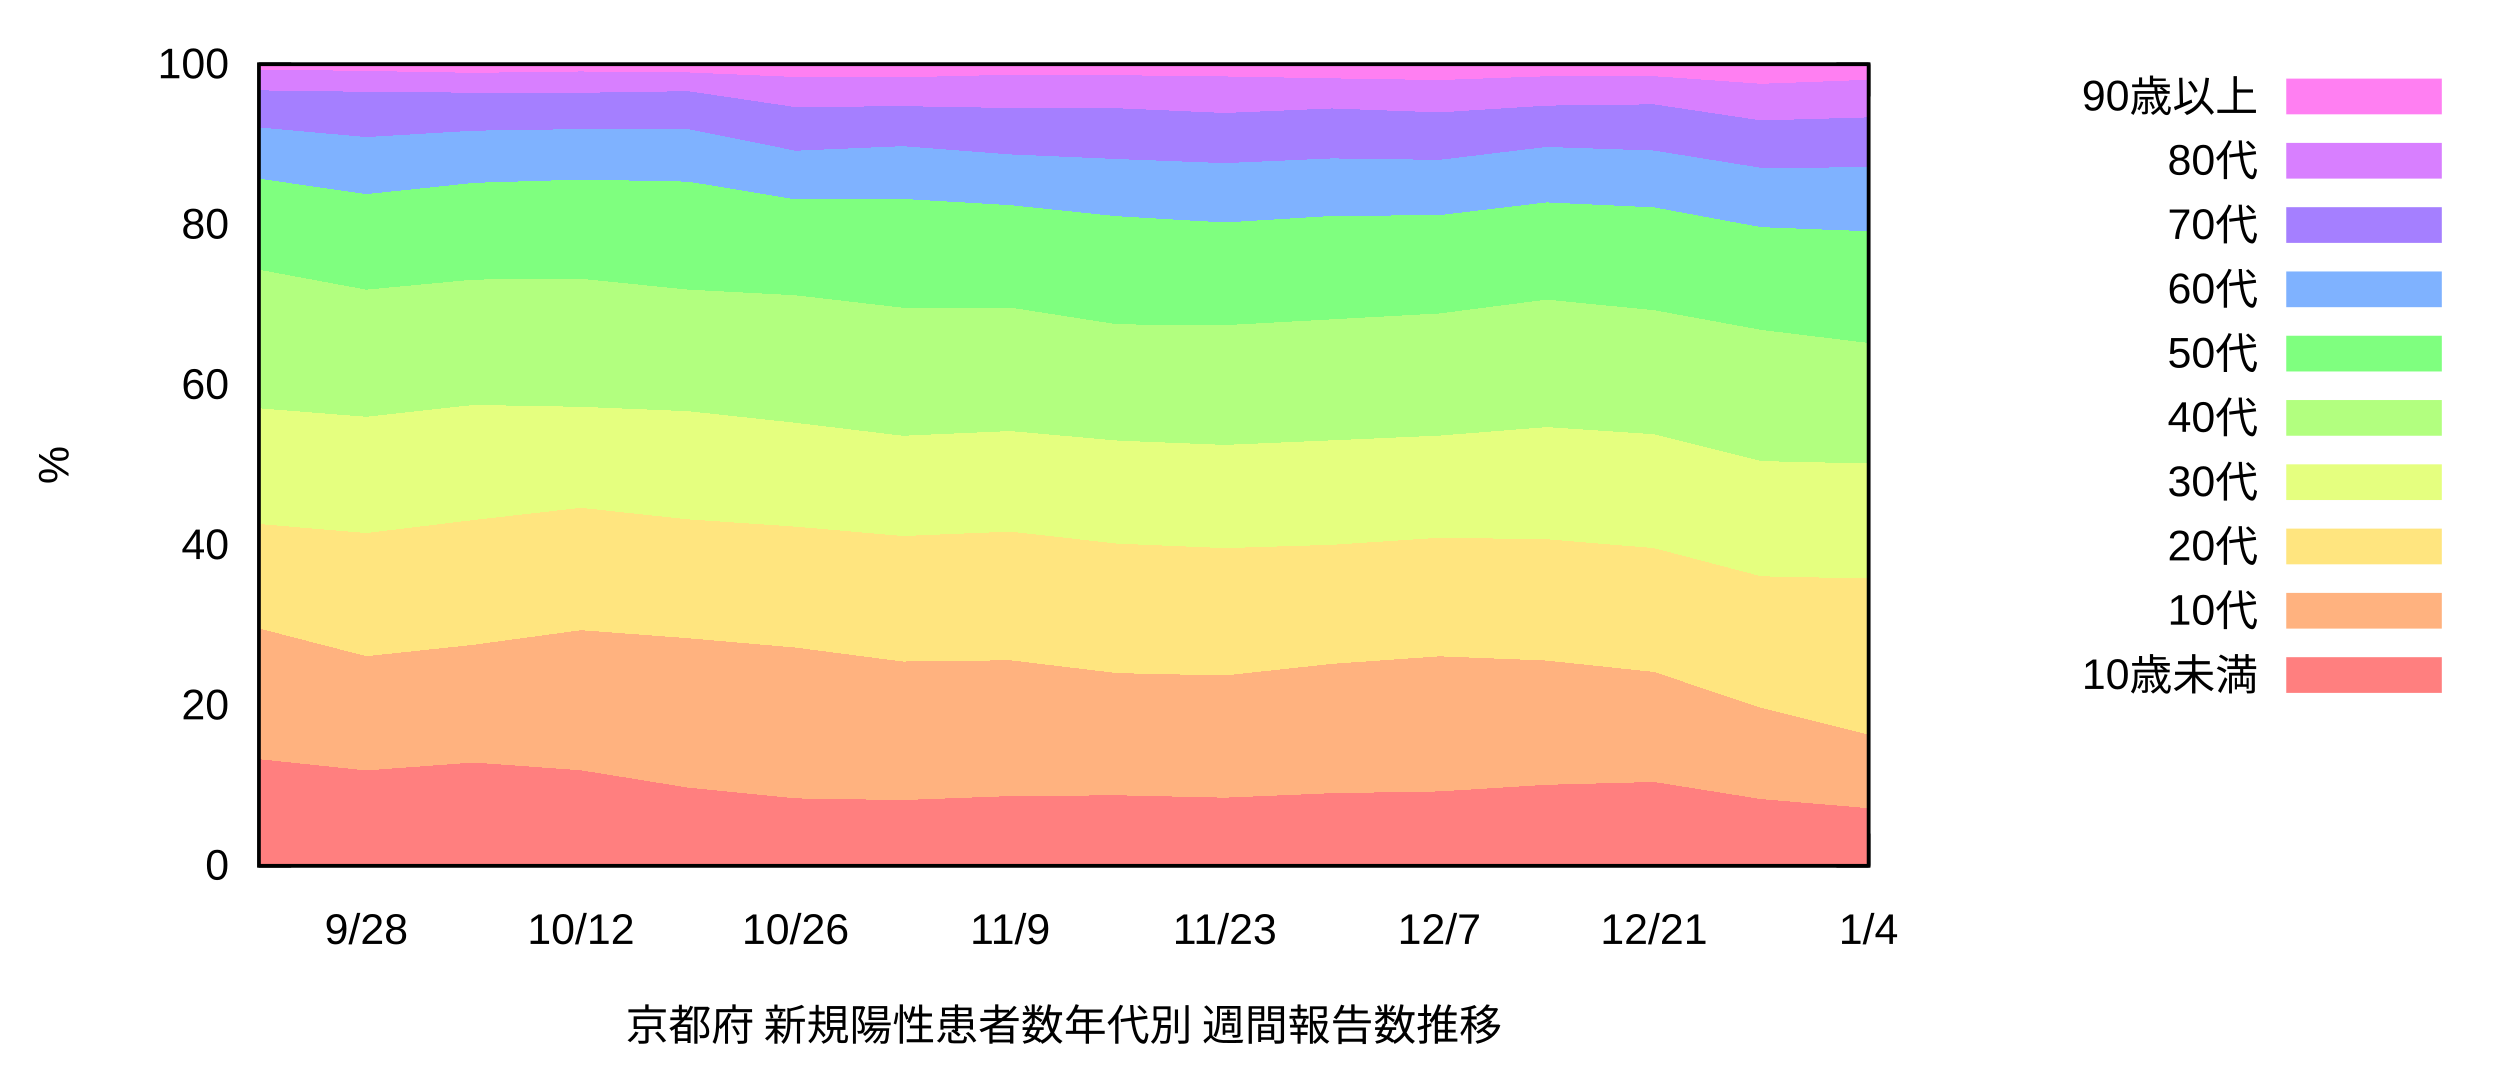
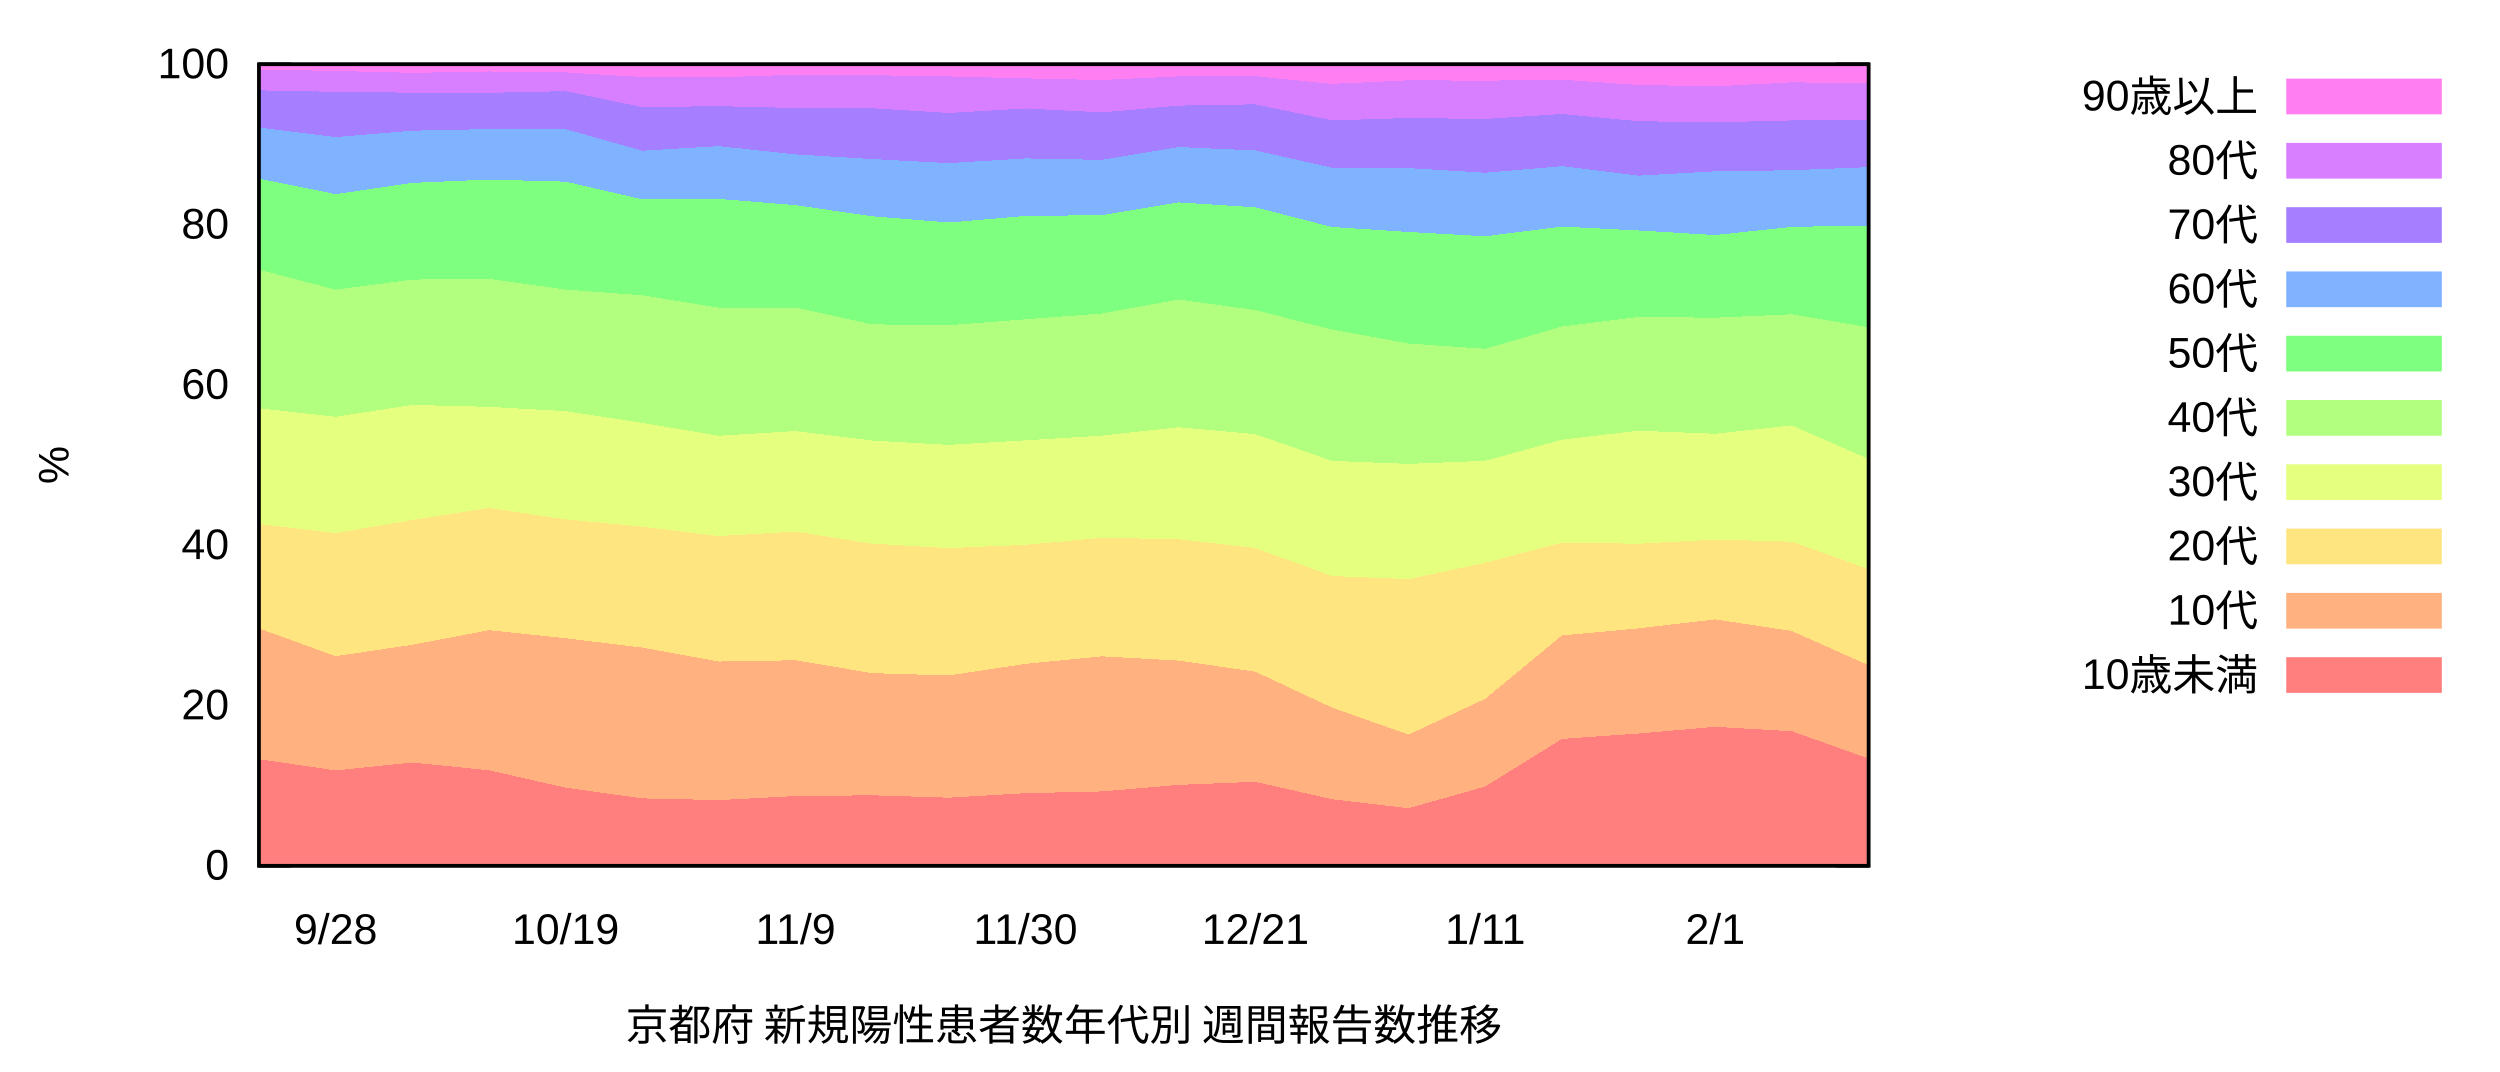
<svg xmlns="http://www.w3.org/2000/svg" xmlns:xlink="http://www.w3.org/1999/xlink" width="700" height="300" viewBox="0 0 700 300">
  <g id="gnuplot_canvas">
    <rect x="0" y="0" width="700" height="300" fill="none" />
    <defs>
      <circle id="gpDot" r="0.5" stroke-width="0.5" stroke="currentColor" />
      <path id="gpPt0" stroke-width="0.222" stroke="currentColor" d="M-1,0 h2 M0,-1 v2" />
      <path id="gpPt1" stroke-width="0.222" stroke="currentColor" d="M-1,-1 L1,1 M1,-1 L-1,1" />
      <path id="gpPt2" stroke-width="0.222" stroke="currentColor" d="M-1,0 L1,0 M0,-1 L0,1 M-1,-1 L1,1 M-1,1 L1,-1" />
      <rect id="gpPt3" stroke-width="0.222" stroke="currentColor" x="-1" y="-1" width="2" height="2" />
      <rect id="gpPt4" stroke-width="0.222" stroke="currentColor" fill="currentColor" x="-1" y="-1" width="2" height="2" />
      <circle id="gpPt5" stroke-width="0.222" stroke="currentColor" cx="0" cy="0" r="1" />
      <use xlink:href="#gpPt5" id="gpPt6" fill="currentColor" stroke="none" />
      <path id="gpPt7" stroke-width="0.222" stroke="currentColor" d="M0,-1.33 L-1.33,0.67 L1.33,0.67 z" />
      <use xlink:href="#gpPt7" id="gpPt8" fill="currentColor" stroke="none" />
      <use xlink:href="#gpPt7" id="gpPt9" stroke="currentColor" transform="rotate(180)" />
      <use xlink:href="#gpPt9" id="gpPt10" fill="currentColor" stroke="none" />
      <use xlink:href="#gpPt3" id="gpPt11" stroke="currentColor" transform="rotate(45)" />
      <use xlink:href="#gpPt11" id="gpPt12" fill="currentColor" stroke="none" />
      <path id="gpPt13" stroke-width="0.222" stroke="currentColor" d="M0,1.330 L1.265,0.411 L0.782,-1.067 L-0.782,-1.076 L-1.265,0.411 z" />
      <use xlink:href="#gpPt13" id="gpPt14" fill="currentColor" stroke="none" />
      <filter id="textbox" filterUnits="objectBoundingBox" x="0" y="0" height="1" width="1">
        <feFlood flood-color="white" flood-opacity="1" result="bgnd" />
        <feComposite in="SourceGraphic" in2="bgnd" operator="atop" />
      </filter>
      <filter id="greybox" filterUnits="objectBoundingBox" x="0" y="0" height="1" width="1">
        <feFlood flood-color="lightgrey" flood-opacity="1" result="grey" />
        <feComposite in="SourceGraphic" in2="grey" operator="atop" />
      </filter>
    </defs>
    <g fill="none" color="white" stroke="currentColor" stroke-width="1.00" stroke-linecap="butt" stroke-linejoin="miter">
</g>
    <g fill="none" color="black" stroke="currentColor" stroke-width="1.00" stroke-linecap="butt" stroke-linejoin="miter">
      <path stroke="black" d="M72.53,242.40 L81.53,242.40 M523.19,242.40 L514.19,242.40  " />
      <g transform="translate(64.14,246.30)" stroke="none" fill="black" font-family="Arial" font-size="12.00" text-anchor="end">
        <text>
          <tspan font-family="Arial"> 0</tspan>
        </text>
      </g>
    </g>
    <g fill="none" color="black" stroke="currentColor" stroke-width="1.00" stroke-linecap="butt" stroke-linejoin="miter">
      <path stroke="black" d="M72.53,197.52 L81.53,197.52 M523.19,197.52 L514.19,197.52  " />
      <g transform="translate(64.14,201.42)" stroke="none" fill="black" font-family="Arial" font-size="12.00" text-anchor="end">
        <text>
          <tspan font-family="Arial"> 20</tspan>
        </text>
      </g>
    </g>
    <g fill="none" color="black" stroke="currentColor" stroke-width="1.00" stroke-linecap="butt" stroke-linejoin="miter">
      <path stroke="black" d="M72.53,152.64 L81.53,152.64 M523.19,152.64 L514.19,152.64  " />
      <g transform="translate(64.14,156.54)" stroke="none" fill="black" font-family="Arial" font-size="12.00" text-anchor="end">
        <text>
          <tspan font-family="Arial"> 40</tspan>
        </text>
      </g>
    </g>
    <g fill="none" color="black" stroke="currentColor" stroke-width="1.00" stroke-linecap="butt" stroke-linejoin="miter">
      <path stroke="black" d="M72.53,107.77 L81.53,107.77 M523.19,107.77 L514.19,107.77  " />
      <g transform="translate(64.14,111.67)" stroke="none" fill="black" font-family="Arial" font-size="12.00" text-anchor="end">
        <text>
          <tspan font-family="Arial"> 60</tspan>
        </text>
      </g>
    </g>
    <g fill="none" color="black" stroke="currentColor" stroke-width="1.00" stroke-linecap="butt" stroke-linejoin="miter">
      <path stroke="black" d="M72.53,62.89 L81.53,62.89 M523.19,62.89 L514.19,62.89  " />
      <g transform="translate(64.14,66.79)" stroke="none" fill="black" font-family="Arial" font-size="12.00" text-anchor="end">
        <text>
          <tspan font-family="Arial"> 80</tspan>
        </text>
      </g>
    </g>
    <g fill="none" color="black" stroke="currentColor" stroke-width="1.00" stroke-linecap="butt" stroke-linejoin="miter">
      <path stroke="black" d="M72.53,18.01 L81.53,18.01 M523.19,18.01 L514.19,18.01  " />
      <g transform="translate(64.14,21.91)" stroke="none" fill="black" font-family="Arial" font-size="12.00" text-anchor="end">
        <text>
          <tspan font-family="Arial"> 100</tspan>
        </text>
      </g>
    </g>
    <g fill="none" color="black" stroke="currentColor" stroke-width="1.00" stroke-linecap="butt" stroke-linejoin="miter">
-       <path stroke="black" d="M102.57,242.40 L102.57,233.40 M102.57,18.01 L102.57,27.01  " />
-       <g transform="translate(102.57,264.30)" stroke="none" fill="black" font-family="Arial" font-size="12.00" text-anchor="middle">
+       <path stroke="black" d="M93.99,242.40 L93.99,233.40 M93.99,18.01 L93.99,27.01  " />
+       <g transform="translate(93.99,264.30)" stroke="none" fill="black" font-family="Arial" font-size="12.00" text-anchor="middle">
        <text>
          <tspan font-family="Arial">9/28</tspan>
        </text>
      </g>
    </g>
    <g fill="none" color="black" stroke="currentColor" stroke-width="1.00" stroke-linecap="butt" stroke-linejoin="miter">
-       <path stroke="black" d="M162.66,242.40 L162.66,233.40 M162.66,18.01 L162.66,27.01  " />
-       <g transform="translate(162.66,264.30)" stroke="none" fill="black" font-family="Arial" font-size="12.00" text-anchor="middle">
-         <text>
-           <tspan font-family="Arial">10/12</tspan>
+       <path stroke="black" d="M158.37,242.40 L158.37,233.40 M158.37,18.01 L158.37,27.01  " />
+       <g transform="translate(158.37,264.30)" stroke="none" fill="black" font-family="Arial" font-size="12.00" text-anchor="middle">
+         <text>
+           <tspan font-family="Arial">10/19</tspan>
        </text>
      </g>
    </g>
    <g fill="none" color="black" stroke="currentColor" stroke-width="1.00" stroke-linecap="butt" stroke-linejoin="miter">
      <path stroke="black" d="M222.75,242.40 L222.75,233.40 M222.75,18.01 L222.75,27.01  " />
      <g transform="translate(222.75,264.30)" stroke="none" fill="black" font-family="Arial" font-size="12.00" text-anchor="middle">
        <text>
-           <tspan font-family="Arial">10/26</tspan>
-         </text>
-       </g>
-     </g>
-     <g fill="none" color="black" stroke="currentColor" stroke-width="1.00" stroke-linecap="butt" stroke-linejoin="miter">
-       <path stroke="black" d="M282.84,242.40 L282.84,233.40 M282.84,18.01 L282.84,27.01  " />
-       <g transform="translate(282.84,264.30)" stroke="none" fill="black" font-family="Arial" font-size="12.00" text-anchor="middle">
-         <text>
          <tspan font-family="Arial">11/9</tspan>
        </text>
      </g>
    </g>
    <g fill="none" color="black" stroke="currentColor" stroke-width="1.00" stroke-linecap="butt" stroke-linejoin="miter">
-       <path stroke="black" d="M342.93,242.40 L342.93,233.40 M342.93,18.01 L342.93,27.01  " />
-       <g transform="translate(342.93,264.30)" stroke="none" fill="black" font-family="Arial" font-size="12.00" text-anchor="middle">
-         <text>
-           <tspan font-family="Arial">11/23</tspan>
-         </text>
-       </g>
-     </g>
-     <g fill="none" color="black" stroke="currentColor" stroke-width="1.00" stroke-linecap="butt" stroke-linejoin="miter">
-       <path stroke="black" d="M403.01,242.40 L403.01,233.40 M403.01,18.01 L403.01,27.01  " />
-       <g transform="translate(403.01,264.30)" stroke="none" fill="black" font-family="Arial" font-size="12.00" text-anchor="middle">
-         <text>
-           <tspan font-family="Arial">12/7</tspan>
-         </text>
-       </g>
-     </g>
-     <g fill="none" color="black" stroke="currentColor" stroke-width="1.00" stroke-linecap="butt" stroke-linejoin="miter">
-       <path stroke="black" d="M463.10,242.40 L463.10,233.40 M463.10,18.01 L463.10,27.01  " />
-       <g transform="translate(463.10,264.30)" stroke="none" fill="black" font-family="Arial" font-size="12.00" text-anchor="middle">
+       <path stroke="black" d="M287.13,242.40 L287.13,233.40 M287.13,18.01 L287.13,27.01  " />
+       <g transform="translate(287.13,264.30)" stroke="none" fill="black" font-family="Arial" font-size="12.00" text-anchor="middle">
+         <text>
+           <tspan font-family="Arial">11/30</tspan>
+         </text>
+       </g>
+     </g>
+     <g fill="none" color="black" stroke="currentColor" stroke-width="1.00" stroke-linecap="butt" stroke-linejoin="miter">
+       <path stroke="black" d="M351.51,242.40 L351.51,233.40 M351.51,18.01 L351.51,27.01  " />
+       <g transform="translate(351.51,264.30)" stroke="none" fill="black" font-family="Arial" font-size="12.00" text-anchor="middle">
        <text>
          <tspan font-family="Arial">12/21</tspan>
        </text>
      </g>
    </g>
    <g fill="none" color="black" stroke="currentColor" stroke-width="1.00" stroke-linecap="butt" stroke-linejoin="miter">
-       <path stroke="black" d="M523.19,242.40 L523.19,233.40 M523.19,18.01 L523.19,27.01  " />
-       <g transform="translate(523.19,264.30)" stroke="none" fill="black" font-family="Arial" font-size="12.00" text-anchor="middle">
-         <text>
-           <tspan font-family="Arial">1/4</tspan>
+       <path stroke="black" d="M415.89,242.40 L415.89,233.40 M415.89,18.01 L415.89,27.01  " />
+       <g transform="translate(415.89,264.30)" stroke="none" fill="black" font-family="Arial" font-size="12.00" text-anchor="middle">
+         <text>
+           <tspan font-family="Arial">1/11</tspan>
+         </text>
+       </g>
+     </g>
+     <g fill="none" color="black" stroke="currentColor" stroke-width="1.00" stroke-linecap="butt" stroke-linejoin="miter">
+       <path stroke="black" d="M480.27,242.40 L480.27,233.40 M480.27,18.01 L480.27,27.01  " />
+       <g transform="translate(480.27,264.30)" stroke="none" fill="black" font-family="Arial" font-size="12.00" text-anchor="middle">
+         <text>
+           <tspan font-family="Arial">2/1</tspan>
        </text>
      </g>
    </g>
    <g fill="none" color="black" stroke="currentColor" stroke-width="1.00" stroke-linecap="butt" stroke-linejoin="miter">
</g>
    <g fill="none" color="black" stroke="currentColor" stroke-width="1.00" stroke-linecap="butt" stroke-linejoin="miter">
      <path stroke="black" d="M72.53,18.01 L72.53,242.40 L523.19,242.40 L523.19,18.01 L72.53,18.01 Z  " />
    </g>
    <g fill="none" color="black" stroke="currentColor" stroke-width="1.00" stroke-linecap="butt" stroke-linejoin="miter">
      <g transform="translate(19.18,130.21) rotate(270)" stroke="none" fill="black" font-family="Arial" font-size="12.00" text-anchor="middle">
        <text>
          <tspan font-family="Arial">%</tspan>
        </text>
      </g>
    </g>
    <g fill="none" color="black" stroke="currentColor" stroke-width="1.00" stroke-linecap="butt" stroke-linejoin="miter">
      <g transform="translate(297.86,291.30)" stroke="none" fill="black" font-family="Arial" font-size="12.00" text-anchor="middle">
        <text>
          <tspan font-family="Arial">京都府 新規陽性患者数年代別 週間報告数推移</tspan>
        </text>
      </g>
    </g>
    <g fill="none" color="black" stroke="currentColor" stroke-width="1.00" stroke-linecap="butt" stroke-linejoin="miter">
</g>
    <g id="gnuplot_plot_1">
      <g fill="none" color="black" stroke="currentColor" stroke-width="1.00" stroke-linecap="butt" stroke-linejoin="miter">
        <g transform="translate(632.26,30.91)" stroke="none" fill="black" font-family="Arial" font-size="12.00" text-anchor="end">
          <text>
            <tspan font-family="Arial">90歳以上</tspan>
          </text>
        </g>
      </g>
      <g fill="none" color="black" stroke="currentColor" stroke-width="1.00" stroke-linecap="butt" stroke-linejoin="miter">
        <g stroke="none" shape-rendering="crispEdges">
          <polygon fill="rgb(255, 127, 242)" points="640.65,31.51 683.21,31.51 683.21,22.51 640.65,22.51 " />
        </g>
        <path stroke="rgb(255, 127, 242)" d="M640.65,31.51 L683.21,31.51 L683.21,22.51 L640.65,22.51 L640.65,31.51 Z  " />
      </g>
      <g fill="none" color="black" stroke="currentColor" stroke-width="1.00" stroke-linecap="butt" stroke-linejoin="miter">
        <g stroke="none" shape-rendering="crispEdges">
-           <polygon fill="rgb(255, 127, 242)" points="72.53,18.01 102.57,18.01 132.62,18.01 162.66,18.01 192.71,18.01 222.75,18.01 252.79,18.01 282.84,18.01 312.88,18.01 342.93,18.01 372.97,18.01 403.01,18.01 433.06,18.01 463.10,18.01 493.15,18.01 523.19,18.01 523.19,242.40 72.53,242.40 " />
+           <polygon fill="rgb(255, 127, 242)" points="72.53,18.01 93.99,18.01 115.45,18.01 136.91,18.01 158.37,18.01 179.83,18.01 201.29,18.01 222.75,18.01 244.21,18.01 265.67,18.01 287.13,18.01 308.59,18.01 330.05,18.01 351.51,18.01 372.97,18.01 394.43,18.01 415.89,18.01 437.35,18.01 458.81,18.01 480.27,18.01 501.73,18.01 523.19,18.01 523.19,242.40 72.53,242.40 " />
        </g>
      </g>
    </g>
    <g id="gnuplot_plot_2">
      <g fill="none" color="black" stroke="currentColor" stroke-width="1.00" stroke-linecap="butt" stroke-linejoin="miter">
        <g transform="translate(632.26,48.91)" stroke="none" fill="black" font-family="Arial" font-size="12.00" text-anchor="end">
          <text>
            <tspan font-family="Arial">80代</tspan>
          </text>
        </g>
      </g>
      <g fill="none" color="black" stroke="currentColor" stroke-width="1.00" stroke-linecap="butt" stroke-linejoin="miter">
        <g stroke="none" shape-rendering="crispEdges">
          <polygon fill="rgb(216, 127, 255)" points="640.65,49.51 683.21,49.51 683.21,40.51 640.65,40.51 " />
        </g>
        <path stroke="rgb(216, 127, 255)" d="M640.65,49.51 L683.21,49.51 L683.21,40.51 L640.65,40.51 L640.65,49.51 Z  " />
      </g>
      <g fill="none" color="black" stroke="currentColor" stroke-width="1.00" stroke-linecap="butt" stroke-linejoin="miter">
        <g stroke="none" shape-rendering="crispEdges">
-           <polygon fill="rgb(216, 127, 255)" points="72.53,19.45 102.57,19.87 132.62,20.39 162.66,20.01 192.71,20.28 222.75,21.56 252.79,21.65 282.84,20.93 312.88,21.06 342.93,21.40 372.97,21.94 403.01,22.41 433.06,21.35 463.10,21.33 493.15,23.46 523.19,22.34 523.19,242.40 72.53,242.40 " />
+           <polygon fill="rgb(216, 127, 255)" points="72.53,19.45 93.99,19.87 115.45,20.39 136.91,20.01 158.37,20.28 179.83,21.56 201.29,21.65 222.75,20.93 244.21,21.06 265.67,21.40 287.13,21.94 308.59,22.41 330.05,21.38 351.51,21.33 372.97,23.49 394.43,22.48 415.89,22.59 437.35,22.30 458.81,23.80 480.27,24.16 501.73,23.06 523.19,23.28 523.19,242.40 72.53,242.40 " />
        </g>
      </g>
    </g>
    <g id="gnuplot_plot_3">
      <g fill="none" color="black" stroke="currentColor" stroke-width="1.00" stroke-linecap="butt" stroke-linejoin="miter">
        <g transform="translate(632.26,66.91)" stroke="none" fill="black" font-family="Arial" font-size="12.00" text-anchor="end">
          <text>
            <tspan font-family="Arial">70代</tspan>
          </text>
        </g>
      </g>
      <g fill="none" color="black" stroke="currentColor" stroke-width="1.00" stroke-linecap="butt" stroke-linejoin="miter">
        <g stroke="none" shape-rendering="crispEdges">
          <polygon fill="rgb(165, 127, 255)" points="640.65,67.51 683.21,67.51 683.21,58.51 640.65,58.51 " />
        </g>
        <path stroke="rgb(165, 127, 255)" d="M640.65,67.51 L683.21,67.51 L683.21,58.51 L640.65,58.51 L640.65,67.51 Z  " />
      </g>
      <g fill="none" color="black" stroke="currentColor" stroke-width="1.00" stroke-linecap="butt" stroke-linejoin="miter">
        <g stroke="none" shape-rendering="crispEdges">
-           <polygon fill="rgb(165, 127, 255)" points="72.53,25.30 102.57,25.71 132.62,25.95 162.66,25.98 192.71,25.53 222.75,29.99 252.79,29.72 282.84,30.24 312.88,30.31 342.93,31.63 372.97,30.37 403.01,31.47 433.06,29.57 463.10,29.21 493.15,33.72 523.19,32.86 523.19,242.40 72.53,242.40 " />
+           <polygon fill="rgb(165, 127, 255)" points="72.53,25.30 93.99,25.71 115.45,25.95 136.91,25.98 158.37,25.53 179.83,29.99 201.29,29.72 222.75,30.24 244.21,30.31 265.67,31.63 287.13,30.37 308.59,31.47 330.05,29.57 351.51,29.21 372.97,33.72 394.43,33.04 415.89,33.31 437.35,31.92 458.81,33.94 480.27,34.26 501.73,33.72 523.19,33.65 523.19,242.40 72.53,242.40 " />
        </g>
      </g>
    </g>
    <g id="gnuplot_plot_4">
      <g fill="none" color="black" stroke="currentColor" stroke-width="1.00" stroke-linecap="butt" stroke-linejoin="miter">
        <g transform="translate(632.26,84.91)" stroke="none" fill="black" font-family="Arial" font-size="12.00" text-anchor="end">
          <text>
            <tspan font-family="Arial">60代</tspan>
          </text>
        </g>
      </g>
      <g fill="none" color="black" stroke="currentColor" stroke-width="1.00" stroke-linecap="butt" stroke-linejoin="miter">
        <g stroke="none" shape-rendering="crispEdges">
          <polygon fill="rgb(127, 178, 255)" points="640.65,85.51 683.21,85.51 683.21,76.51 640.65,76.51 " />
        </g>
        <path stroke="rgb(127, 178, 255)" d="M640.65,85.51 L683.21,85.51 L683.21,76.51 L640.65,76.51 L640.65,85.51 Z  " />
      </g>
      <g fill="none" color="black" stroke="currentColor" stroke-width="1.00" stroke-linecap="butt" stroke-linejoin="miter">
        <g stroke="none" shape-rendering="crispEdges">
-           <polygon fill="rgb(127, 178, 255)" points="72.53,35.69 102.57,38.38 132.62,36.59 162.66,36.14 192.71,36.16 222.75,42.20 252.79,40.92 282.84,43.23 312.88,44.53 342.93,45.68 372.97,44.35 403.01,44.76 433.06,41.14 463.10,42.15 493.15,47.00 523.19,46.84 523.19,242.40 72.53,242.40 " />
+           <polygon fill="rgb(127, 178, 255)" points="72.53,35.69 93.99,38.38 115.45,36.59 136.91,36.14 158.37,36.16 179.83,42.20 201.29,40.92 222.75,43.23 244.21,44.53 265.67,45.68 287.13,44.35 308.59,44.76 330.05,41.17 351.51,42.13 372.97,46.96 394.43,47.07 415.89,48.37 437.35,46.53 458.81,49.18 480.27,47.97 501.73,47.67 523.19,46.80 523.19,242.40 72.53,242.40 " />
        </g>
      </g>
    </g>
    <g id="gnuplot_plot_5">
      <g fill="none" color="black" stroke="currentColor" stroke-width="1.00" stroke-linecap="butt" stroke-linejoin="miter">
        <g transform="translate(632.26,102.91)" stroke="none" fill="black" font-family="Arial" font-size="12.00" text-anchor="end">
          <text>
            <tspan font-family="Arial">50代</tspan>
          </text>
        </g>
      </g>
      <g fill="none" color="black" stroke="currentColor" stroke-width="1.00" stroke-linecap="butt" stroke-linejoin="miter">
        <g stroke="none" shape-rendering="crispEdges">
          <polygon fill="rgb(127, 255, 127)" points="640.65,103.51 683.21,103.51 683.21,94.51 640.65,94.51 " />
        </g>
        <path stroke="rgb(127, 255, 127)" d="M640.65,103.51 L683.21,103.51 L683.21,94.51 L640.65,94.51 L640.65,103.51 Z  " />
      </g>
      <g fill="none" color="black" stroke="currentColor" stroke-width="1.00" stroke-linecap="butt" stroke-linejoin="miter">
        <g stroke="none" shape-rendering="crispEdges">
-           <polygon fill="rgb(127, 255, 127)" points="72.53,50.03 102.57,54.36 132.62,51.20 162.66,50.28 192.71,50.86 222.75,55.82 252.79,55.69 282.84,57.44 312.88,60.55 342.93,62.30 372.97,60.46 403.01,60.24 433.06,56.67 463.10,58.06 493.15,63.61 523.19,64.75 523.19,242.40 72.53,242.40 " />
+           <polygon fill="rgb(127, 255, 127)" points="72.53,50.03 93.99,54.36 115.45,51.20 136.91,50.28 158.37,50.86 179.83,55.82 201.29,55.69 222.75,57.44 244.21,60.55 265.67,62.30 287.13,60.46 308.59,60.24 330.05,56.67 351.51,58.04 372.97,63.56 394.43,64.95 415.89,66.16 437.35,63.45 458.81,64.53 480.27,65.81 501.73,63.52 523.19,63.16 523.19,242.40 72.53,242.40 " />
        </g>
      </g>
    </g>
    <g id="gnuplot_plot_6">
      <g fill="none" color="black" stroke="currentColor" stroke-width="1.00" stroke-linecap="butt" stroke-linejoin="miter">
        <g transform="translate(632.26,120.91)" stroke="none" fill="black" font-family="Arial" font-size="12.00" text-anchor="end">
          <text>
            <tspan font-family="Arial">40代</tspan>
          </text>
        </g>
      </g>
      <g fill="none" color="black" stroke="currentColor" stroke-width="1.00" stroke-linecap="butt" stroke-linejoin="miter">
        <g stroke="none" shape-rendering="crispEdges">
          <polygon fill="rgb(178, 255, 127)" points="640.65,121.51 683.21,121.51 683.21,112.51 640.65,112.51 " />
        </g>
        <path stroke="rgb(178, 255, 127)" d="M640.65,121.51 L683.21,121.51 L683.21,112.51 L640.65,112.51 L640.65,121.51 Z  " />
      </g>
      <g fill="none" color="black" stroke="currentColor" stroke-width="1.00" stroke-linecap="butt" stroke-linejoin="miter">
        <g stroke="none" shape-rendering="crispEdges">
-           <polygon fill="rgb(178, 255, 127)" points="72.53,75.52 102.57,81.11 132.62,78.28 162.66,78.06 192.71,81.09 222.75,82.68 252.79,86.16 282.84,86.11 312.88,90.82 342.93,91.05 372.97,89.41 403.01,87.77 433.06,83.89 463.10,86.85 493.15,92.37 523.19,96.03 523.19,242.40 72.53,242.40 " />
+           <polygon fill="rgb(178, 255, 127)" points="72.53,75.52 93.99,81.11 115.45,78.28 136.91,78.06 158.37,81.09 179.83,82.68 201.29,86.16 222.75,86.11 244.21,90.82 265.67,91.05 287.13,89.41 308.59,87.77 330.05,83.87 351.51,86.83 372.97,92.28 394.43,96.19 415.89,97.67 437.35,91.41 458.81,88.74 480.27,88.96 501.73,88.00 523.19,91.63 523.19,242.40 72.53,242.40 " />
        </g>
      </g>
    </g>
    <g id="gnuplot_plot_7">
      <g fill="none" color="black" stroke="currentColor" stroke-width="1.00" stroke-linecap="butt" stroke-linejoin="miter">
        <g transform="translate(632.26,138.91)" stroke="none" fill="black" font-family="Arial" font-size="12.00" text-anchor="end">
          <text>
            <tspan font-family="Arial">30代</tspan>
          </text>
        </g>
      </g>
      <g fill="none" color="black" stroke="currentColor" stroke-width="1.00" stroke-linecap="butt" stroke-linejoin="miter">
        <g stroke="none" shape-rendering="crispEdges">
          <polygon fill="rgb(229, 255, 127)" points="640.65,139.51 683.21,139.51 683.21,130.51 640.65,130.51 " />
        </g>
        <path stroke="rgb(229, 255, 127)" d="M640.65,139.51 L683.21,139.51 L683.21,130.51 L640.65,130.51 L640.65,139.51 Z  " />
      </g>
      <g fill="none" color="black" stroke="currentColor" stroke-width="1.00" stroke-linecap="butt" stroke-linejoin="miter">
        <g stroke="none" shape-rendering="crispEdges">
-           <polygon fill="rgb(229, 255, 127)" points="72.53,114.32 102.57,116.70 132.62,113.38 162.66,113.91 192.71,115.13 222.75,118.38 252.79,122.01 282.84,120.69 312.88,123.36 342.93,124.57 372.97,123.29 403.01,121.97 433.06,119.59 463.10,121.59 493.15,129.11 523.19,129.76 523.19,242.40 72.53,242.40 " />
+           <polygon fill="rgb(229, 255, 127)" points="72.53,114.32 93.99,116.70 115.45,113.38 136.91,113.91 158.37,115.13 179.83,118.38 201.29,122.01 222.75,120.69 244.21,123.36 265.67,124.57 287.13,123.29 308.59,121.97 330.05,119.61 351.51,121.57 372.97,129.04 394.43,129.89 415.89,129.02 437.35,123.11 458.81,120.60 480.27,121.45 501.73,119.12 523.19,128.50 523.19,242.40 72.53,242.40 " />
        </g>
      </g>
    </g>
    <g id="gnuplot_plot_8">
      <g fill="none" color="black" stroke="currentColor" stroke-width="1.00" stroke-linecap="butt" stroke-linejoin="miter">
        <g transform="translate(632.26,156.91)" stroke="none" fill="black" font-family="Arial" font-size="12.00" text-anchor="end">
          <text>
            <tspan font-family="Arial">20代</tspan>
          </text>
        </g>
      </g>
      <g fill="none" color="black" stroke="currentColor" stroke-width="1.00" stroke-linecap="butt" stroke-linejoin="miter">
        <g stroke="none" shape-rendering="crispEdges">
          <polygon fill="rgb(255, 229, 127)" points="640.65,157.51 683.21,157.51 683.21,148.51 640.65,148.51 " />
        </g>
        <path stroke="rgb(255, 229, 127)" d="M640.65,157.51 L683.21,157.51 L683.21,148.51 L640.65,148.51 L640.65,157.51 Z  " />
      </g>
      <g fill="none" color="black" stroke="currentColor" stroke-width="1.00" stroke-linecap="butt" stroke-linejoin="miter">
        <g stroke="none" shape-rendering="crispEdges">
-           <polygon fill="rgb(255, 229, 127)" points="72.53,146.72 102.57,149.26 132.62,145.60 162.66,142.19 192.71,145.42 222.75,147.46 252.79,150.09 282.84,148.85 312.88,152.22 342.93,153.47 372.97,152.55 403.01,150.58 433.06,150.98 463.10,153.47 493.15,161.37 523.19,161.98 523.19,242.40 72.53,242.40 " />
+           <polygon fill="rgb(255, 229, 127)" points="72.53,146.72 93.99,149.26 115.45,145.60 136.91,142.19 158.37,145.42 179.83,147.46 201.29,150.09 222.75,148.85 244.21,152.22 265.67,153.47 287.13,152.55 308.59,150.58 330.05,150.98 351.51,153.45 372.97,161.28 394.43,162.14 415.89,157.56 437.35,151.93 458.81,152.24 480.27,151.07 501.73,151.66 523.19,159.35 523.19,242.40 72.53,242.40 " />
        </g>
      </g>
    </g>
    <g id="gnuplot_plot_9">
      <g fill="none" color="black" stroke="currentColor" stroke-width="1.00" stroke-linecap="butt" stroke-linejoin="miter">
        <g transform="translate(632.26,174.91)" stroke="none" fill="black" font-family="Arial" font-size="12.00" text-anchor="end">
          <text>
            <tspan font-family="Arial">10代</tspan>
          </text>
        </g>
      </g>
      <g fill="none" color="black" stroke="currentColor" stroke-width="1.00" stroke-linecap="butt" stroke-linejoin="miter">
        <g stroke="none" shape-rendering="crispEdges">
          <polygon fill="rgb(255, 178, 127)" points="640.65,175.51 683.21,175.51 683.21,166.51 640.65,166.51 " />
        </g>
        <path stroke="rgb(255, 178, 127)" d="M640.65,175.51 L683.21,175.51 L683.21,166.51 L640.65,166.51 L640.65,175.51 Z  " />
      </g>
      <g fill="none" color="black" stroke="currentColor" stroke-width="1.00" stroke-linecap="butt" stroke-linejoin="miter">
        <g stroke="none" shape-rendering="crispEdges">
-           <polygon fill="rgb(255, 178, 127)" points="72.53,175.96 102.57,183.74 132.62,180.54 162.66,176.45 192.71,178.70 222.75,181.32 252.79,185.23 282.84,184.87 312.88,188.48 342.93,189.13 372.97,185.88 403.01,183.77 433.06,184.96 463.10,188.14 493.15,198.20 523.19,205.71 523.19,242.40 72.53,242.40 " />
+           <polygon fill="rgb(255, 178, 127)" points="72.53,175.96 93.99,183.74 115.45,180.54 136.91,176.45 158.37,178.70 179.83,181.32 201.29,185.23 222.75,184.87 244.21,188.48 265.67,189.13 287.13,185.88 308.59,183.77 330.05,184.96 351.51,188.08 372.97,198.13 394.43,205.69 415.89,195.64 437.35,177.93 458.81,175.94 480.27,173.42 501.73,176.68 523.19,186.28 523.19,242.40 72.53,242.40 " />
        </g>
      </g>
    </g>
    <g id="gnuplot_plot_10">
      <g fill="none" color="black" stroke="currentColor" stroke-width="1.00" stroke-linecap="butt" stroke-linejoin="miter">
        <g transform="translate(632.26,192.91)" stroke="none" fill="black" font-family="Arial" font-size="12.00" text-anchor="end">
          <text>
            <tspan font-family="Arial">10歳未満</tspan>
          </text>
        </g>
      </g>
      <g fill="none" color="black" stroke="currentColor" stroke-width="1.00" stroke-linecap="butt" stroke-linejoin="miter">
        <g stroke="none" shape-rendering="crispEdges">
          <polygon fill="rgb(255, 127, 127)" points="640.65,193.51 683.21,193.51 683.21,184.51 640.65,184.51 " />
        </g>
        <path stroke="rgb(255, 127, 127)" d="M640.65,193.51 L683.21,193.51 L683.21,184.51 L640.65,184.51 L640.65,193.51 Z  " />
      </g>
      <g fill="none" color="black" stroke="currentColor" stroke-width="1.00" stroke-linecap="butt" stroke-linejoin="miter">
        <g stroke="none" shape-rendering="crispEdges">
-           <polygon fill="rgb(255, 127, 127)" points="72.53,212.56 102.57,215.72 132.62,213.50 162.66,215.68 192.71,220.54 222.75,223.55 252.79,224.02 282.84,222.90 312.88,222.68 342.93,223.35 372.97,222.09 403.01,221.60 433.06,219.74 463.10,218.95 493.15,223.75 523.19,226.29 523.19,242.40 72.53,242.40 " />
+           <polygon fill="rgb(255, 127, 127)" points="72.53,212.56 93.99,215.72 115.45,213.50 136.91,215.68 158.37,220.54 179.83,223.55 201.29,224.02 222.75,222.90 244.21,222.68 265.67,223.35 287.13,222.09 308.59,221.60 330.05,219.76 351.51,218.91 372.97,223.78 394.43,226.31 415.89,220.21 437.35,206.90 458.81,205.38 480.27,203.51 501.73,204.75 523.19,212.38 523.19,242.40 72.53,242.40 " />
        </g>
      </g>
    </g>
    <g fill="none" color="white" stroke="rgb(255, 127, 127)" stroke-width="2.00" stroke-linecap="butt" stroke-linejoin="miter">
</g>
    <g fill="none" color="black" stroke="currentColor" stroke-width="2.00" stroke-linecap="butt" stroke-linejoin="miter">
</g>
    <g fill="none" color="black" stroke="black" stroke-width="1.00" stroke-linecap="butt" stroke-linejoin="miter">
</g>
    <g fill="none" color="black" stroke="currentColor" stroke-width="1.00" stroke-linecap="butt" stroke-linejoin="miter">
      <path stroke="black" d="M72.53,18.01 L72.53,242.40 L523.19,242.40 L523.19,18.01 L72.53,18.01 Z  " />
    </g>
    <g fill="none" color="black" stroke="currentColor" stroke-width="1.00" stroke-linecap="butt" stroke-linejoin="miter">
</g>
  </g>
</svg>
